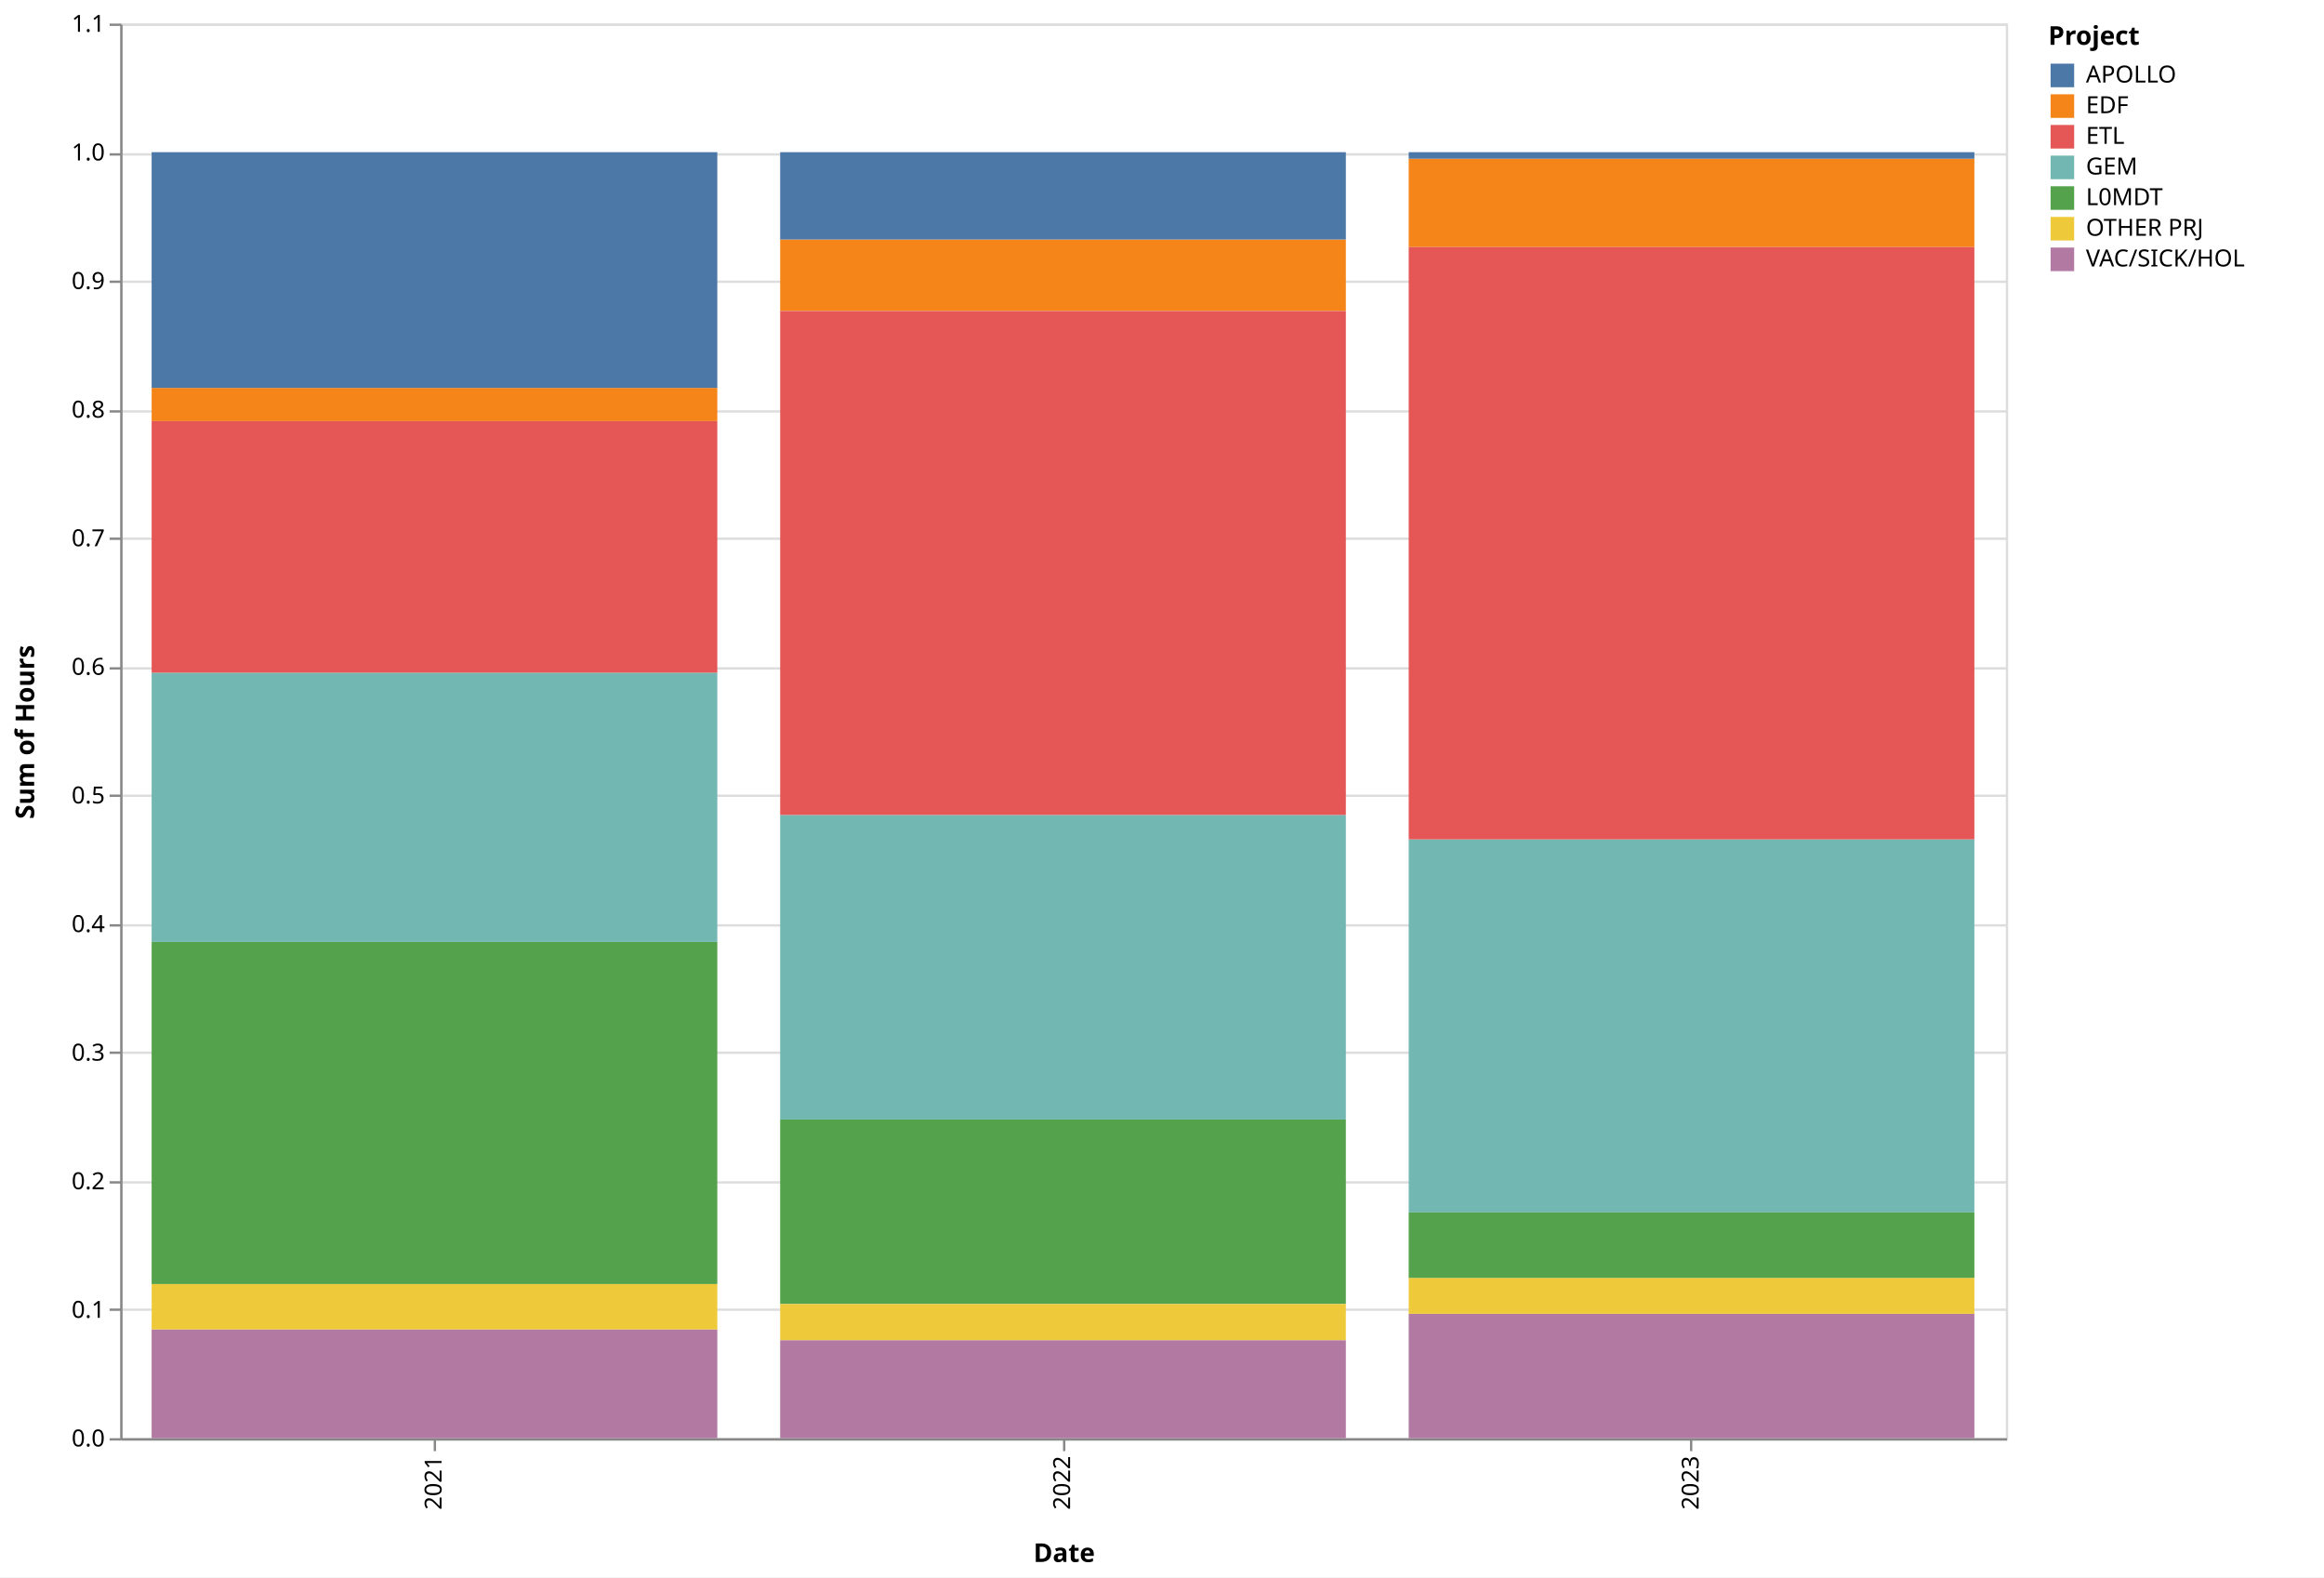
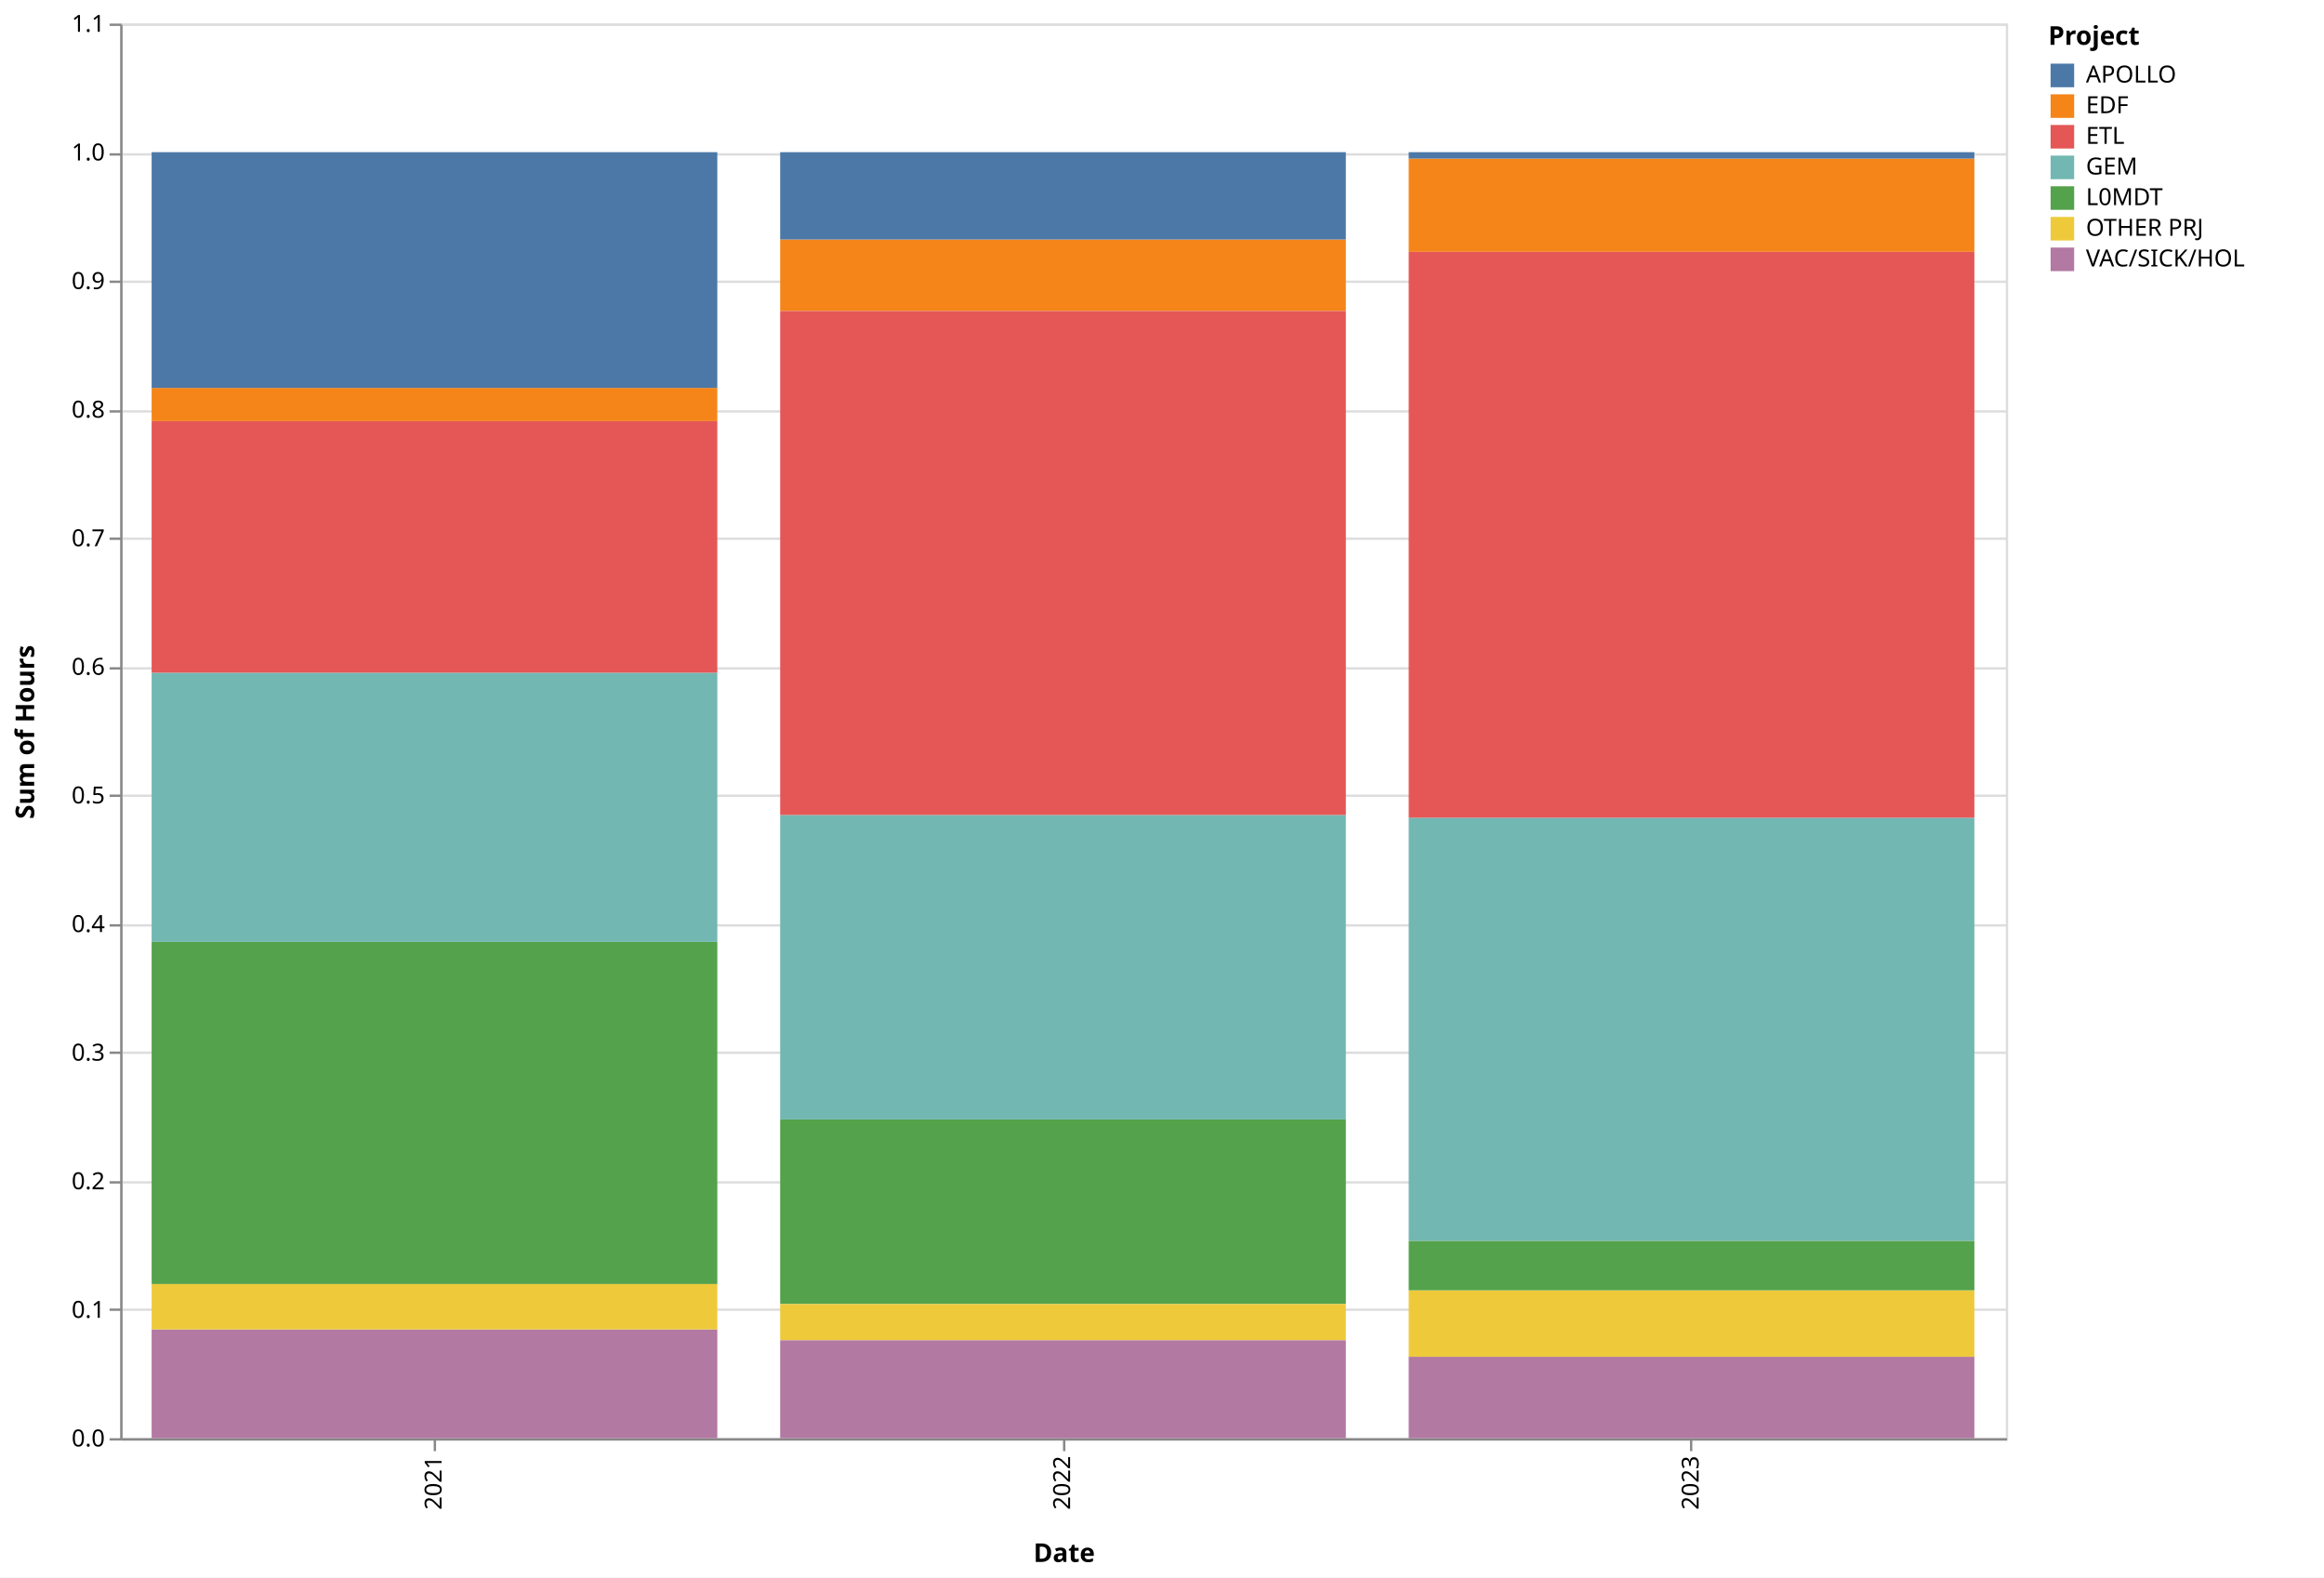
<svg xmlns="http://www.w3.org/2000/svg" class="marks" width="986" height="669" viewBox="0 0 986 669" version="1.1">
  <rect width="986" height="669" style="fill: white;" />
  <g transform="translate(51,10)">
    <g class="mark-group role-frame root">
      <g transform="translate(0,0)">
        <path class="background" d="M0.5,0.5h800v600h-800Z" style="fill: none; stroke: #ddd;" />
        <g>
          <g class="mark-group role-axis">
            <g transform="translate(0.5,0.5)">
              <path class="background" d="M0,0h0v0h0Z" style="pointer-events: none; fill: none;" />
              <g>
                <g class="mark-rule role-axis-grid" style="pointer-events: none;">
                  <line transform="translate(0,600)" x2="800" y2="0" style="fill: none; stroke: #ddd; stroke-width: 1; opacity: 1;" />
                  <line transform="translate(0,545)" x2="800" y2="0" style="fill: none; stroke: #ddd; stroke-width: 1; opacity: 1;" />
                  <line transform="translate(0,491)" x2="800" y2="0" style="fill: none; stroke: #ddd; stroke-width: 1; opacity: 1;" />
                  <line transform="translate(0,436)" x2="800" y2="0" style="fill: none; stroke: #ddd; stroke-width: 1; opacity: 1;" />
                  <line transform="translate(0,382)" x2="800" y2="0" style="fill: none; stroke: #ddd; stroke-width: 1; opacity: 1;" />
                  <line transform="translate(0,327)" x2="800" y2="0" style="fill: none; stroke: #ddd; stroke-width: 1; opacity: 1;" />
                  <line transform="translate(0,273)" x2="800" y2="0" style="fill: none; stroke: #ddd; stroke-width: 1; opacity: 1;" />
                  <line transform="translate(0,218)" x2="800" y2="0" style="fill: none; stroke: #ddd; stroke-width: 1; opacity: 1;" />
                  <line transform="translate(0,164)" x2="800" y2="0" style="fill: none; stroke: #ddd; stroke-width: 1; opacity: 1;" />
                  <line transform="translate(0,109)" x2="800" y2="0" style="fill: none; stroke: #ddd; stroke-width: 1; opacity: 1;" />
                  <line transform="translate(0,55)" x2="800" y2="0" style="fill: none; stroke: #ddd; stroke-width: 1; opacity: 1;" />
                  <line transform="translate(0,0)" x2="800" y2="0" style="fill: none; stroke: #ddd; stroke-width: 1; opacity: 1;" />
                </g>
              </g>
              <path class="foreground" d="" style="pointer-events: none; display: none; fill: none;" />
            </g>
          </g>
          <g class="mark-group role-axis">
            <g transform="translate(0.5,600.5)">
              <path class="background" d="M0,0h0v0h0Z" style="pointer-events: none; fill: none;" />
              <g>
                <g class="mark-rule role-axis-tick" style="pointer-events: none;">
                  <line transform="translate(133,0)" x2="0" y2="5" style="fill: none; stroke: #888; stroke-width: 1; opacity: 1;" />
                  <line transform="translate(400,0)" x2="0" y2="5" style="fill: none; stroke: #888; stroke-width: 1; opacity: 1;" />
                  <line transform="translate(666,0)" x2="0" y2="5" style="fill: none; stroke: #888; stroke-width: 1; opacity: 1;" />
                </g>
                <g class="mark-text role-axis-label" style="pointer-events: none;">
                  <text text-anchor="end" transform="translate(132.8333,7) rotate(270) translate(0,3)" style="font-family: sans-serif; font-size: 10px; fill: #000; opacity: 1;">2021</text>
                  <text text-anchor="end" transform="translate(399.5,7) rotate(270) translate(0,3)" style="font-family: sans-serif; font-size: 10px; fill: #000; opacity: 1;">2022</text>
                  <text text-anchor="end" transform="translate(666.1667,7) rotate(270) translate(0,3)" style="font-family: sans-serif; font-size: 10px; fill: #000; opacity: 1;">2023</text>
                </g>
                <g class="mark-rule role-axis-domain" style="pointer-events: none;">
                  <line transform="translate(0,0)" x2="800" y2="0" style="fill: none; stroke: #888; stroke-width: 1; opacity: 1;" />
                </g>
                <g class="mark-text role-axis-title" style="pointer-events: none;">
                  <text text-anchor="middle" transform="translate(400,52)" style="font-family: sans-serif; font-size: 11px; font-weight: bold; fill: #000; opacity: 1;">Date</text>
                </g>
              </g>
              <path class="foreground" d="" style="pointer-events: none; display: none; fill: none;" />
            </g>
          </g>
          <g class="mark-group role-axis">
            <g transform="translate(0.5,0.5)">
              <path class="background" d="M0,0h0v0h0Z" style="pointer-events: none; fill: none;" />
              <g>
                <g class="mark-rule role-axis-tick" style="pointer-events: none;">
                  <line transform="translate(0,600)" x2="-5" y2="0" style="fill: none; stroke: #888; stroke-width: 1; opacity: 1;" />
                  <line transform="translate(0,545)" x2="-5" y2="0" style="fill: none; stroke: #888; stroke-width: 1; opacity: 1;" />
                  <line transform="translate(0,491)" x2="-5" y2="0" style="fill: none; stroke: #888; stroke-width: 1; opacity: 1;" />
                  <line transform="translate(0,436)" x2="-5" y2="0" style="fill: none; stroke: #888; stroke-width: 1; opacity: 1;" />
                  <line transform="translate(0,382)" x2="-5" y2="0" style="fill: none; stroke: #888; stroke-width: 1; opacity: 1;" />
                  <line transform="translate(0,327)" x2="-5" y2="0" style="fill: none; stroke: #888; stroke-width: 1; opacity: 1;" />
                  <line transform="translate(0,273)" x2="-5" y2="0" style="fill: none; stroke: #888; stroke-width: 1; opacity: 1;" />
                  <line transform="translate(0,218)" x2="-5" y2="0" style="fill: none; stroke: #888; stroke-width: 1; opacity: 1;" />
                  <line transform="translate(0,164)" x2="-5" y2="0" style="fill: none; stroke: #888; stroke-width: 1; opacity: 1;" />
                  <line transform="translate(0,109)" x2="-5" y2="0" style="fill: none; stroke: #888; stroke-width: 1; opacity: 1;" />
                  <line transform="translate(0,55)" x2="-5" y2="0" style="fill: none; stroke: #888; stroke-width: 1; opacity: 1;" />
                  <line transform="translate(0,0)" x2="-5" y2="0" style="fill: none; stroke: #888; stroke-width: 1; opacity: 1;" />
                </g>
                <g class="mark-text role-axis-label" style="pointer-events: none;">
                  <text text-anchor="end" transform="translate(-7,603)" style="font-family: sans-serif; font-size: 10px; fill: #000; opacity: 1;">0.0</text>
                  <text text-anchor="end" transform="translate(-7,548.4545)" style="font-family: sans-serif; font-size: 10px; fill: #000; opacity: 1;">0.1</text>
                  <text text-anchor="end" transform="translate(-7,493.9091)" style="font-family: sans-serif; font-size: 10px; fill: #000; opacity: 1;">0.2</text>
                  <text text-anchor="end" transform="translate(-7,439.3636)" style="font-family: sans-serif; font-size: 10px; fill: #000; opacity: 1;">0.3</text>
                  <text text-anchor="end" transform="translate(-7,384.8182)" style="font-family: sans-serif; font-size: 10px; fill: #000; opacity: 1;">0.4</text>
                  <text text-anchor="end" transform="translate(-7,330.2727)" style="font-family: sans-serif; font-size: 10px; fill: #000; opacity: 1;">0.5</text>
                  <text text-anchor="end" transform="translate(-7,275.7273)" style="font-family: sans-serif; font-size: 10px; fill: #000; opacity: 1;">0.6</text>
                  <text text-anchor="end" transform="translate(-7,221.1818)" style="font-family: sans-serif; font-size: 10px; fill: #000; opacity: 1;">0.7</text>
                  <text text-anchor="end" transform="translate(-7,166.6364)" style="font-family: sans-serif; font-size: 10px; fill: #000; opacity: 1;">0.8</text>
                  <text text-anchor="end" transform="translate(-7,112.0909)" style="font-family: sans-serif; font-size: 10px; fill: #000; opacity: 1;">0.9</text>
                  <text text-anchor="end" transform="translate(-7,57.54545)" style="font-family: sans-serif; font-size: 10px; fill: #000; opacity: 1;">1.0</text>
                  <text text-anchor="end" transform="translate(-7,3)" style="font-family: sans-serif; font-size: 10px; fill: #000; opacity: 1;">1.1</text>
                </g>
                <g class="mark-rule role-axis-domain" style="pointer-events: none;">
                  <line transform="translate(0,600)" x2="0" y2="-600" style="fill: none; stroke: #888; stroke-width: 1; opacity: 1;" />
                </g>
                <g class="mark-text role-axis-title" style="pointer-events: none;">
                  <text text-anchor="middle" transform="translate(-35,300) rotate(-90) translate(0,-2)" style="font-family: sans-serif; font-size: 11px; font-weight: bold; fill: #000; opacity: 1;">Sum of Hours</text>
                </g>
              </g>
              <path class="foreground" d="" style="pointer-events: none; display: none; fill: none;" />
            </g>
          </g>
          <g class="mark-rect role-mark marks">
            <path d="M13.333,154.52h240v14.099h-240Z" style="fill: #f58518;" />
            <path d="M13.333,54.545h240v99.975h-240Z" style="fill: #4c78a8;" />
            <path d="M13.333,168.619h240v106.784h-240Z" style="fill: #e45756;" />
            <path d="M13.333,389.476h240v145.155h-240Z" style="fill: #54a24b;" />
            <path d="M13.333,275.403h240v114.074h-240Z" style="fill: #72b7b2;" />
            <path d="M13.333,553.858h240v46.142h-240Z" style="fill: #b279a2;" />
            <path d="M13.333,534.632h240v19.226h-240Z" style="fill: #eeca3b;" />
            <path d="M280,91.581h240v30.347h-240Z" style="fill: #f58518;" />
            <path d="M280,335.658h240v129.176h-240Z" style="fill: #72b7b2;" />
            <path d="M280,464.834h240v78.264h-240Z" style="fill: #54a24b;" />
            <path d="M280,121.929h240v213.73h-240Z" style="fill: #e45756;" />
            <path d="M280,543.099h240v15.373h-240Z" style="fill: #eeca3b;" />
            <path d="M280,54.545h240v37.036h-240Z" style="fill: #4c78a8;" />
            <path d="M280,558.472h240v41.528h-240Z" style="fill: #b279a2;" />
-             <path d="M546.667,547.259h240v52.741h-240Z" style="fill: #b279a2;" />
-             <path d="M546.667,346.01h240v158.223h-240Z" style="fill: #72b7b2;" />
-             <path d="M546.667,57.321h240v37.474h-240Z" style="fill: #f58518;" />
-             <path d="M546.667,94.795h240v251.214h-240Z" style="fill: #e45756;" />
-             <path d="M546.667,531.992h240v15.267h-240Z" style="fill: #eeca3b;" />
-             <path d="M546.667,504.233h240v27.759h-240Z" style="fill: #54a24b;" />
-             <path d="M546.667,54.545h240v2.776h-240Z" style="fill: #4c78a8;" />
+             <path d="M546.667,565.455h240v34.545h-240Z" style="fill: #b279a2;" />
+             <path d="M546.667,336.818h240v179.545h-240Z" style="fill: #72b7b2;" />
+             <path d="M546.667,57.273h240v39.545h-240Z" style="fill: #f58518;" />
+             <path d="M546.667,96.818h240v240h-240Z" style="fill: #e45756;" />
+             <path d="M546.667,537.273h240v28.182h-240Z" style="fill: #eeca3b;" />
+             <path d="M546.667,516.364h240v20.909h-240Z" style="fill: #54a24b;" />
+             <path d="M546.667,54.545h240v2.727h-240Z" style="fill: #4c78a8;" />
          </g>
          <g class="mark-group role-legend">
            <g transform="translate(818,0)">
              <path class="background" d="M0,0h112v105h-112Z" style="pointer-events: none; fill: none;" />
              <g>
                <g class="mark-group role-legend-entry">
                  <g transform="translate(0,16)">
                    <path class="background" d="M0,0h0v0h0Z" style="pointer-events: none; fill: none;" />
                    <g>
                      <g class="mark-group role-scope">
                        <g transform="translate(0,0)">
                          <path class="background" d="M0,0h112v11h-112Z" style="pointer-events: none; fill: none; opacity: 1;" />
                          <g>
                            <g class="mark-symbol role-legend-symbol" style="pointer-events: none;">
                              <path transform="translate(6,6)" d="M-5,-5h10v10h-10Z" style="fill: #4c78a8; stroke-width: 1.5; opacity: 1;" />
                            </g>
                            <g class="mark-text role-legend-label" style="pointer-events: none;">
                              <text text-anchor="start" transform="translate(16,9)" style="font-family: sans-serif; font-size: 10px; fill: #000; opacity: 1;">APOLLO</text>
                            </g>
                          </g>
                          <path class="foreground" d="" style="pointer-events: none; display: none; fill: none;" />
                        </g>
                        <g transform="translate(0,13)">
                          <path class="background" d="M0,0h112v11h-112Z" style="pointer-events: none; fill: none; opacity: 1;" />
                          <g>
                            <g class="mark-symbol role-legend-symbol" style="pointer-events: none;">
                              <path transform="translate(6,6)" d="M-5,-5h10v10h-10Z" style="fill: #f58518; stroke-width: 1.5; opacity: 1;" />
                            </g>
                            <g class="mark-text role-legend-label" style="pointer-events: none;">
                              <text text-anchor="start" transform="translate(16,9)" style="font-family: sans-serif; font-size: 10px; fill: #000; opacity: 1;">EDF</text>
                            </g>
                          </g>
                          <path class="foreground" d="" style="pointer-events: none; display: none; fill: none;" />
                        </g>
                        <g transform="translate(0,26)">
                          <path class="background" d="M0,0h112v11h-112Z" style="pointer-events: none; fill: none; opacity: 1;" />
                          <g>
                            <g class="mark-symbol role-legend-symbol" style="pointer-events: none;">
                              <path transform="translate(6,6)" d="M-5,-5h10v10h-10Z" style="fill: #e45756; stroke-width: 1.5; opacity: 1;" />
                            </g>
                            <g class="mark-text role-legend-label" style="pointer-events: none;">
                              <text text-anchor="start" transform="translate(16,9)" style="font-family: sans-serif; font-size: 10px; fill: #000; opacity: 1;">ETL</text>
                            </g>
                          </g>
                          <path class="foreground" d="" style="pointer-events: none; display: none; fill: none;" />
                        </g>
                        <g transform="translate(0,39)">
                          <path class="background" d="M0,0h112v11h-112Z" style="pointer-events: none; fill: none; opacity: 1;" />
                          <g>
                            <g class="mark-symbol role-legend-symbol" style="pointer-events: none;">
                              <path transform="translate(6,6)" d="M-5,-5h10v10h-10Z" style="fill: #72b7b2; stroke-width: 1.5; opacity: 1;" />
                            </g>
                            <g class="mark-text role-legend-label" style="pointer-events: none;">
                              <text text-anchor="start" transform="translate(16,9)" style="font-family: sans-serif; font-size: 10px; fill: #000; opacity: 1;">GEM</text>
                            </g>
                          </g>
                          <path class="foreground" d="" style="pointer-events: none; display: none; fill: none;" />
                        </g>
                        <g transform="translate(0,52)">
                          <path class="background" d="M0,0h112v11h-112Z" style="pointer-events: none; fill: none; opacity: 1;" />
                          <g>
                            <g class="mark-symbol role-legend-symbol" style="pointer-events: none;">
                              <path transform="translate(6,6)" d="M-5,-5h10v10h-10Z" style="fill: #54a24b; stroke-width: 1.5; opacity: 1;" />
                            </g>
                            <g class="mark-text role-legend-label" style="pointer-events: none;">
                              <text text-anchor="start" transform="translate(16,9)" style="font-family: sans-serif; font-size: 10px; fill: #000; opacity: 1;">L0MDT</text>
                            </g>
                          </g>
                          <path class="foreground" d="" style="pointer-events: none; display: none; fill: none;" />
                        </g>
                        <g transform="translate(0,65)">
                          <path class="background" d="M0,0h112v11h-112Z" style="pointer-events: none; fill: none; opacity: 1;" />
                          <g>
                            <g class="mark-symbol role-legend-symbol" style="pointer-events: none;">
                              <path transform="translate(6,6)" d="M-5,-5h10v10h-10Z" style="fill: #eeca3b; stroke-width: 1.5; opacity: 1;" />
                            </g>
                            <g class="mark-text role-legend-label" style="pointer-events: none;">
                              <text text-anchor="start" transform="translate(16,9)" style="font-family: sans-serif; font-size: 10px; fill: #000; opacity: 1;">OTHER PRJ</text>
                            </g>
                          </g>
                          <path class="foreground" d="" style="pointer-events: none; display: none; fill: none;" />
                        </g>
                        <g transform="translate(0,78)">
                          <path class="background" d="M0,0h112v11h-112Z" style="pointer-events: none; fill: none; opacity: 1;" />
                          <g>
                            <g class="mark-symbol role-legend-symbol" style="pointer-events: none;">
                              <path transform="translate(6,6)" d="M-5,-5h10v10h-10Z" style="fill: #b279a2; stroke-width: 1.5; opacity: 1;" />
                            </g>
                            <g class="mark-text role-legend-label" style="pointer-events: none;">
                              <text text-anchor="start" transform="translate(16,9)" style="font-family: sans-serif; font-size: 10px; fill: #000; opacity: 1;">VAC/SICK/HOL</text>
                            </g>
                          </g>
                          <path class="foreground" d="" style="pointer-events: none; display: none; fill: none;" />
                        </g>
                      </g>
                    </g>
                    <path class="foreground" d="" style="pointer-events: none; display: none; fill: none;" />
                  </g>
                </g>
                <g class="mark-text role-legend-title" style="pointer-events: none;">
                  <text text-anchor="start" transform="translate(0,9)" style="font-family: sans-serif; font-size: 11px; font-weight: bold; fill: #000; opacity: 1;">Project</text>
                </g>
              </g>
              <path class="foreground" d="" style="pointer-events: none; display: none; fill: none;" />
            </g>
          </g>
        </g>
        <path class="foreground" d="" style="display: none; fill: none;" />
      </g>
    </g>
  </g>
</svg>
